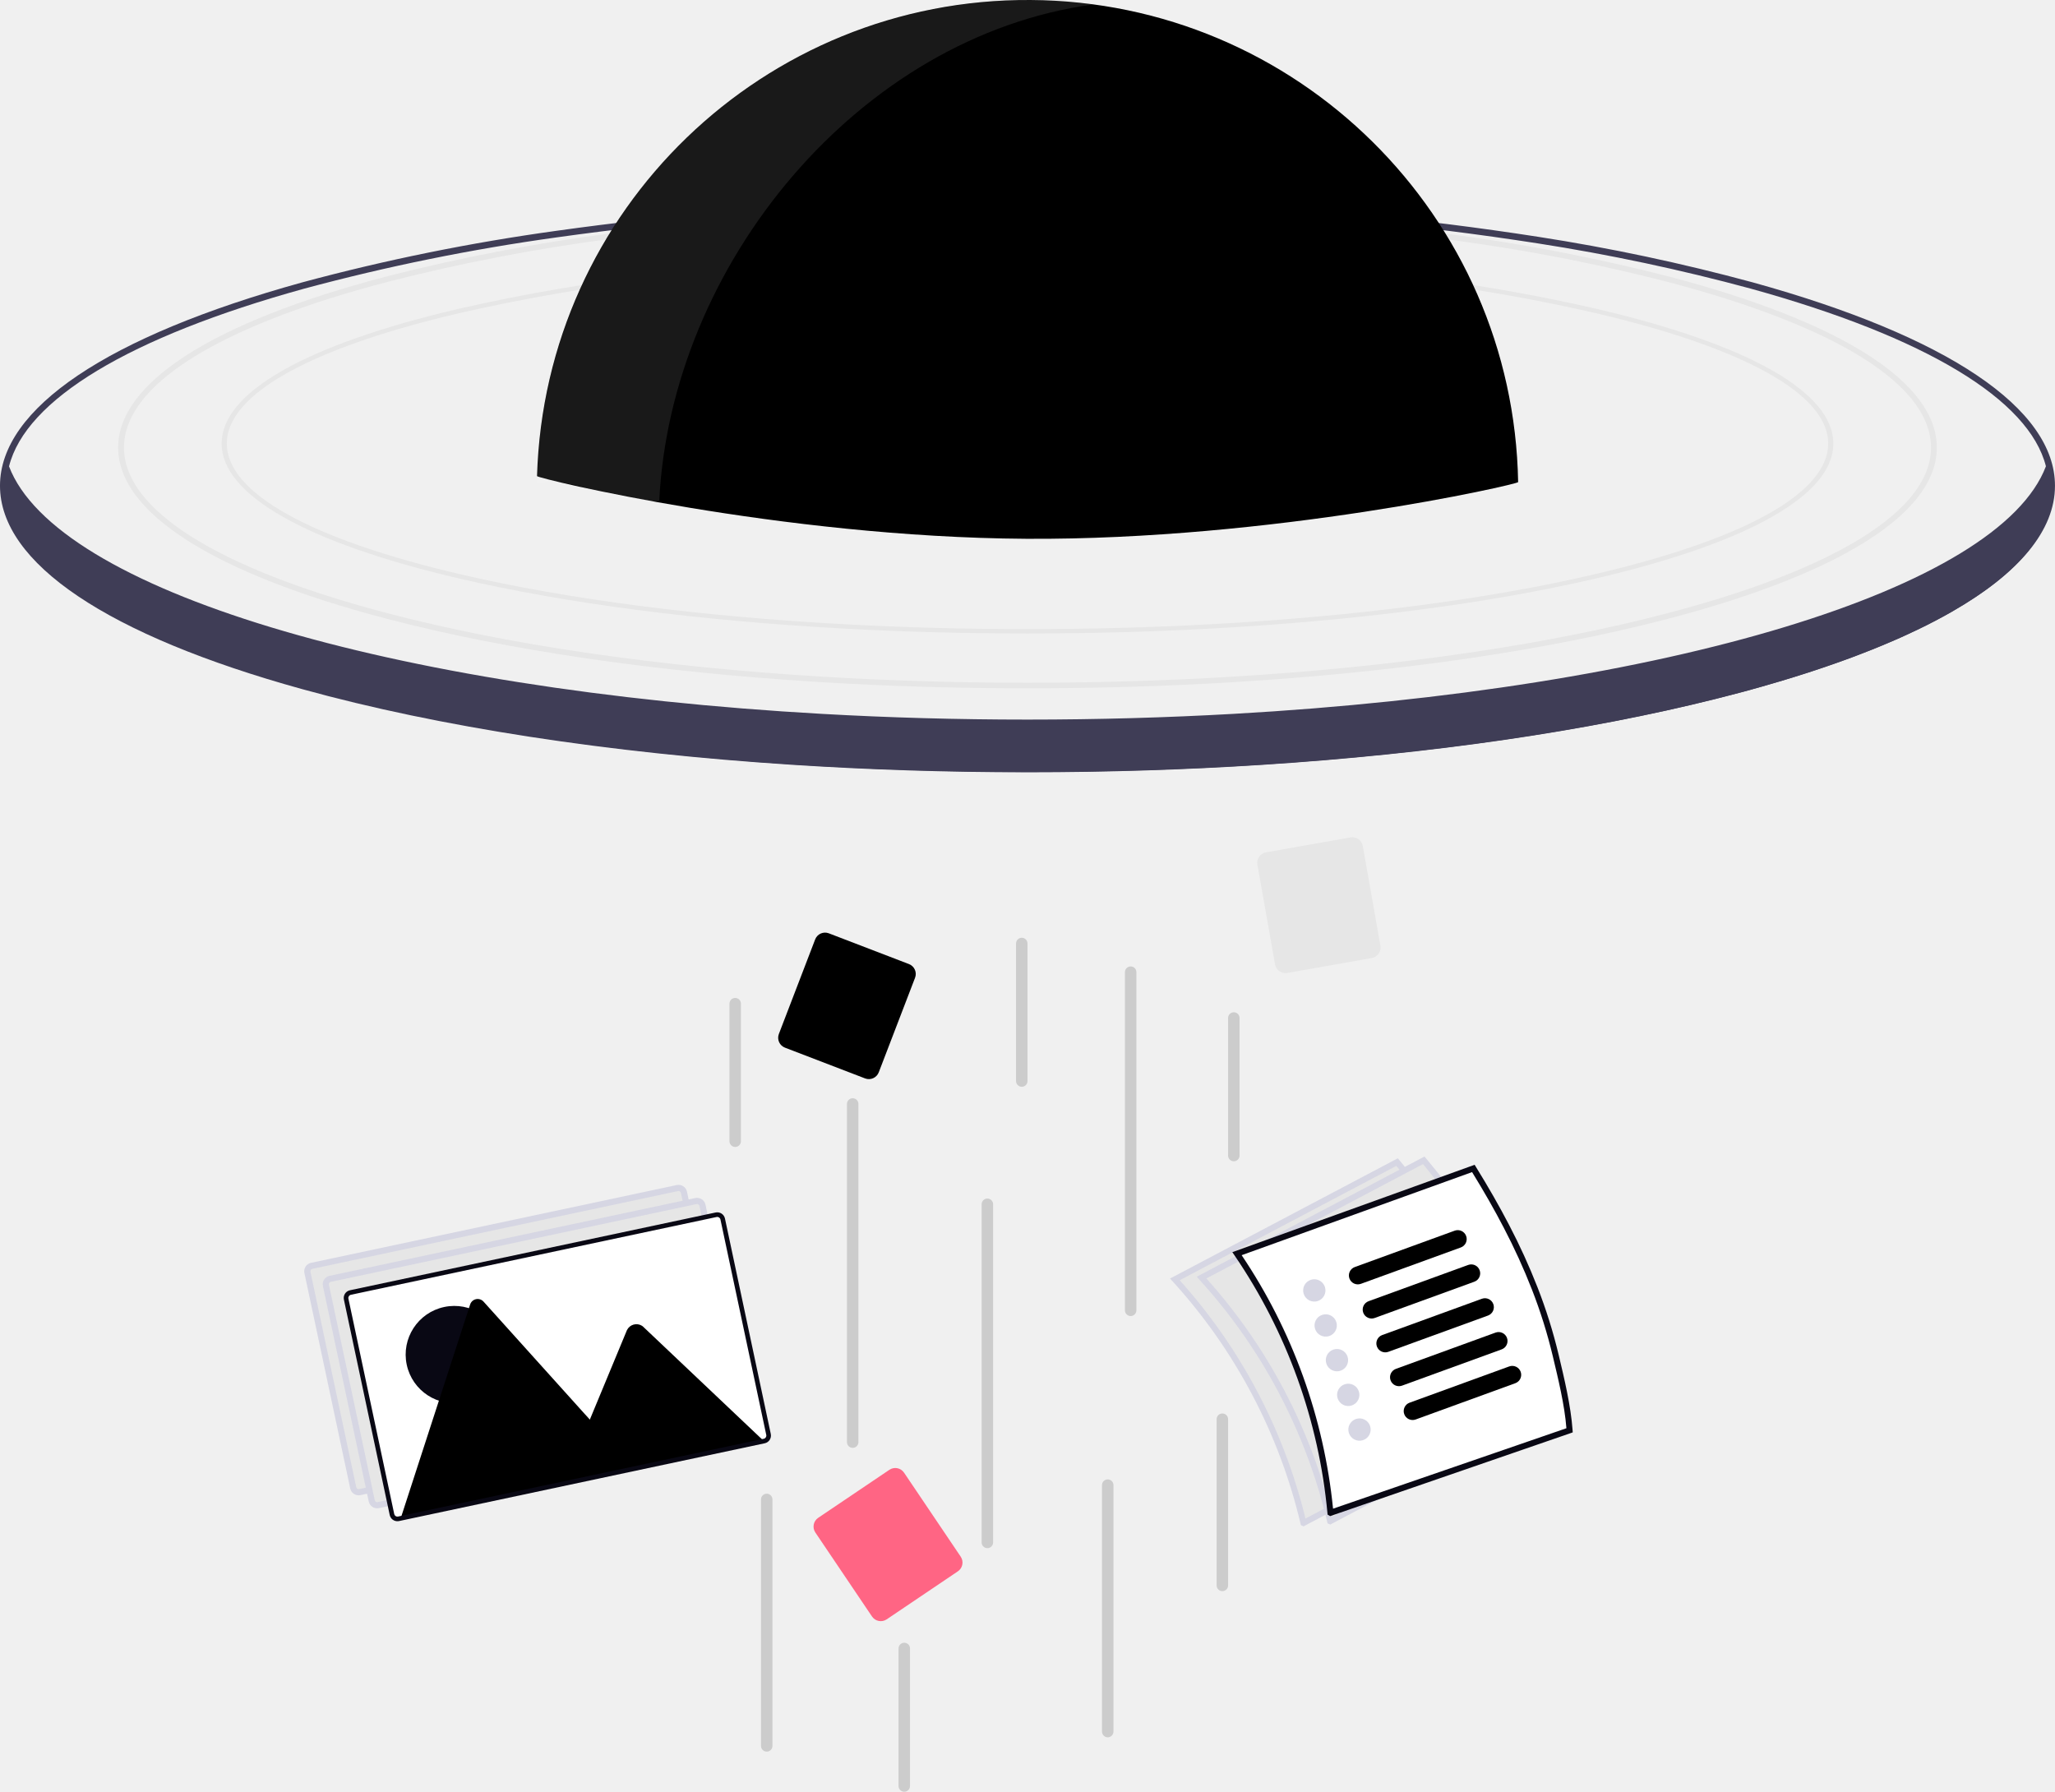
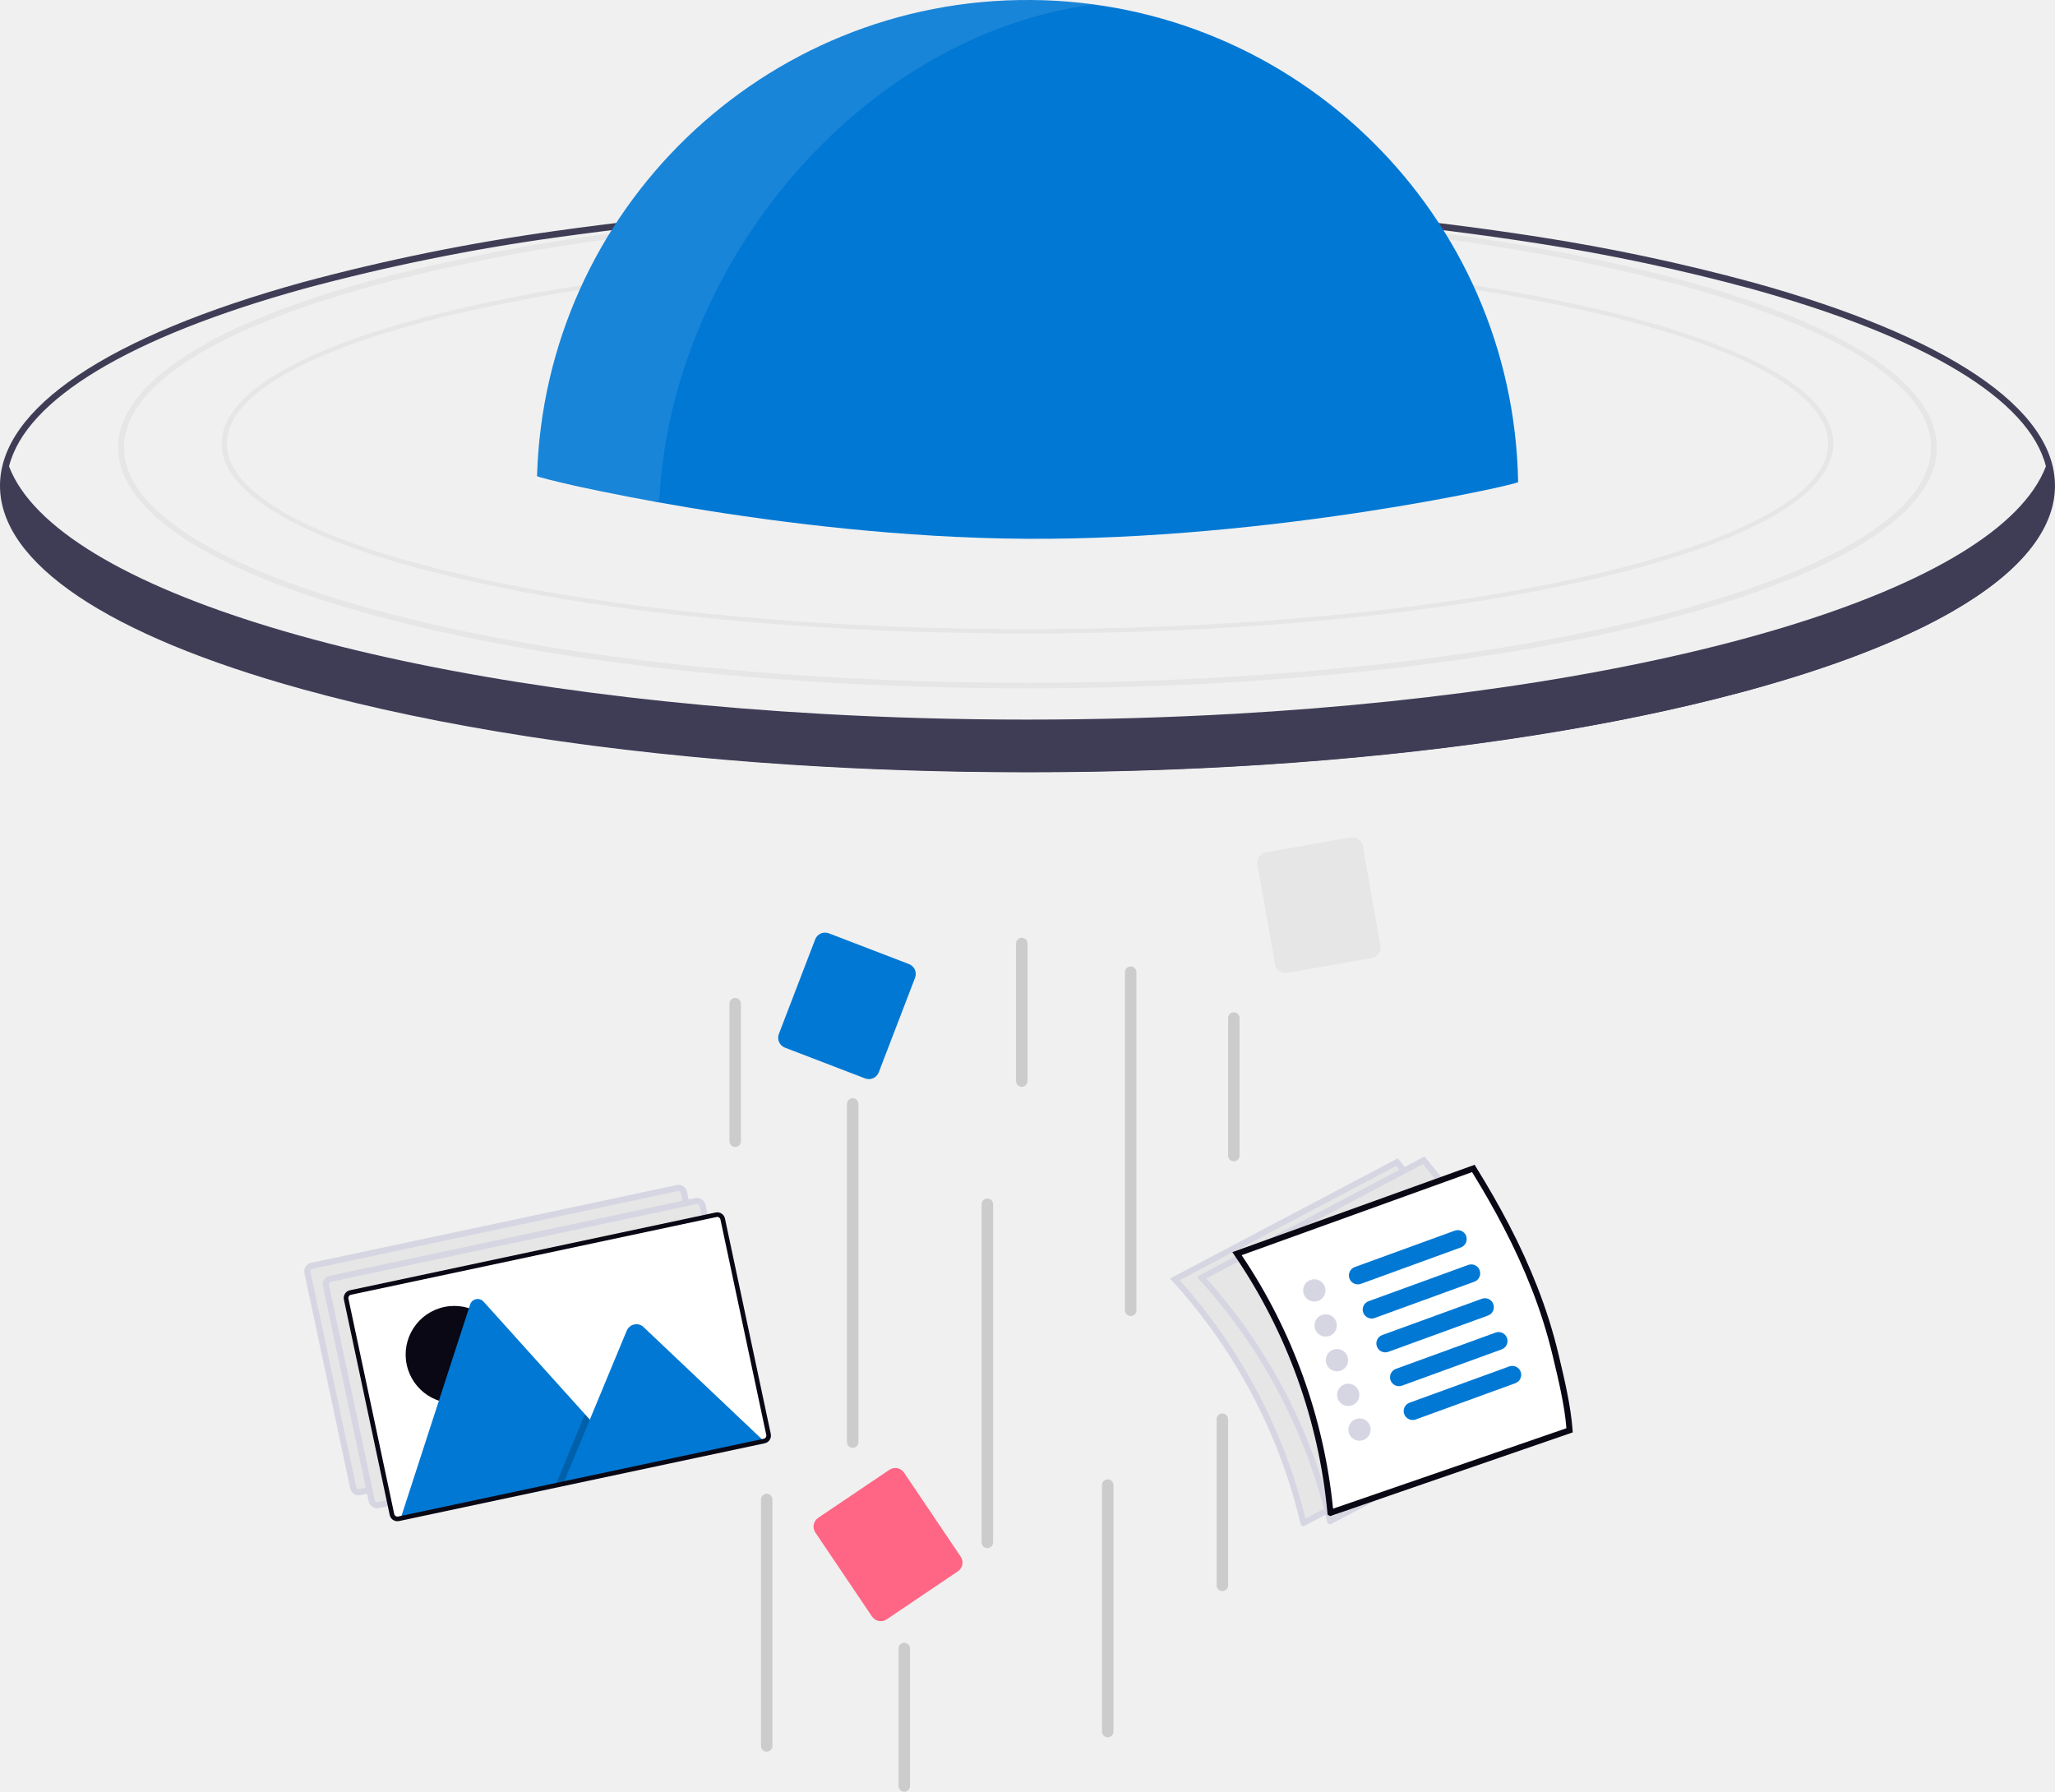
<svg xmlns="http://www.w3.org/2000/svg" viewBox="0 0 1009.318 880">
  <g transform="translate(-638.103 -189)">
    <g transform="translate(638.103 189)">
      <path d="M938.848,244.246q-40.836-9.357-82.712-14.838-68.53-8.974-137.945-11.2c-19.24-.664-38.844-1.008-58.66-1.008-15.705,0-31.283.21-46.646.643q-67.6,1.687-134.673,9.617a921,921,0,0,0-98,16.789C305.1,261.8,263.733,285.317,263.733,310.469s41.368,48.673,116.481,66.223c52.824,12.35,117.953,20.767,188.918,24.626,29.291,1.609,59.572,2.418,90.4,2.418,30.928,0,61.31-.825,90.691-2.434,64.583-3.527,124.333-10.829,174.341-21.441.266-.064.52-.118.786-.171,3.375-.708,6.7-1.448,9.988-2.187,1.18-.279,2.347-.547,3.514-.815a1.412,1.412,0,0,1,.2-.054c1.117-.258,2.221-.526,3.323-.782,2.208-.536,4.389-1.061,6.533-1.609.105-.021.19-.043.28-.064,1.864-.472,3.691-.946,5.505-1.415,1.484-.4,2.956-.782,4.416-1.18q1.6-.434,3.154-.868,1.142-.315,2.246-.631c1-.279,2-.568,2.993-.858.421-.118.841-.236,1.243-.365.946-.268,1.878-.547,2.8-.825,1-.3,2-.611,2.993-.912.825-.247,1.65-.5,2.461-.761.684-.225,1.357-.44,2.043-.654,1.864-.59,3.691-1.2,5.493-1.8.9-.315,1.8-.611,2.688-.922s1.763-.611,2.628-.922q2.131-.756,4.187-1.512c.659-.258,1.332-.5,1.979-.736.5-.193.977-.375,1.472-.568.355-.128.711-.268,1.051-.407,1.281-.493,2.55-1,3.792-1.5q7.156-2.894,13.358-5.918c25.942-12.554,39.631-26.481,39.631-40.954C1055.328,285.318,1013.96,261.8,938.848,244.246Zm-.685,130.388c-52.884,12.361-118.193,20.777-189.351,24.6-28.937,1.555-58.849,2.358-89.283,2.358-30.332,0-60.143-.794-88.991-2.348-71.269-3.817-136.678-12.233-189.64-24.616-73.92-17.282-114.628-40.064-114.628-64.165a22.089,22.089,0,0,1,.939-6.314c6.469-21.742,46.26-42.09,113.689-57.85a920.293,920.293,0,0,1,97.252-16.693q67.377-7.966,135.484-9.648,22.683-.631,45.9-.621c19.549,0,38.882.332,57.885.976q69.706,2.2,138.745,11.257,41.451,5.446,82,14.731c67.412,15.76,107.2,36.1,113.677,57.825a21.821,21.821,0,0,1,.951,6.336c0,24.1-40.709,46.883-114.629,64.165Z" transform="translate(-154.875 -92.607)" fill="#e6e6e6" />
      <path d="M1124.528,258.006a970.7,970.7,0,0,0-105.461-22.386,1525.868,1525.868,0,0,0-175.885-16.9c-24.538-1-49.528-1.52-74.793-1.52-20.024,0-39.888.324-59.475.97A1574.333,1574.333,0,0,0,537.2,232.676a1009.749,1009.749,0,0,0-124.947,25.329c-95.78,26.482-148.522,61.967-148.522,99.913s52.743,73.434,148.522,99.912c67.353,18.633,150.394,31.331,240.876,37.153,37.348,2.427,75.957,3.656,115.261,3.656,39.434,0,78.173-1.246,115.635-3.671,82.346-5.322,158.529-16.336,222.29-32.349.34-.1.663-.178,1-.259,4.3-1.067,8.54-2.184,12.73-3.3,1.5-.421,2.992-.825,4.481-1.229a1.584,1.584,0,0,1,.257-.081c1.425-.388,2.831-.793,4.238-1.181,2.815-.809,5.6-1.6,8.33-2.427.129-.033.243-.065.356-.1,2.377-.712,4.707-1.424,7.02-2.135,1.892-.6,3.769-1.181,5.629-1.779q2.038-.655,4.028-1.31c.97-.324,1.925-.631,2.863-.955,1.277-.421,2.556-.857,3.816-1.294.534-.178,1.068-.355,1.586-.55,1.213-.4,2.394-.825,3.575-1.246,1.277-.453,2.556-.922,3.816-1.375,1.051-.372,2.1-.76,3.138-1.148.874-.34,1.732-.663,2.605-.986,2.377-.889,4.707-1.811,7-2.718,1.148-.469,2.3-.922,3.428-1.391,1.116-.453,2.249-.922,3.349-1.391q2.717-1.141,5.338-2.28c.841-.388,1.7-.76,2.523-1.115.631-.291,1.246-.566,1.877-.857.452-.195.906-.4,1.343-.615,1.633-.744,3.251-1.5,4.836-2.265q9.124-4.367,17.032-8.928c33.078-18.94,50.531-39.952,50.531-61.788C1273.045,319.972,1220.3,284.488,1124.528,258.006Zm-.874,196.719c-67.437,18.65-150.705,31.347-241.426,37.122-36.895,2.346-75.035,3.559-113.839,3.559-38.674,0-76.686-1.2-113.467-3.542-90.871-5.758-174.268-18.456-241.8-37.137-94.251-26.074-146.156-60.445-146.156-96.807a39.015,39.015,0,0,1,1.2-9.527c8.249-32.8,58.989-63.5,144.958-87.279a1008.978,1008.978,0,0,1,124-25.184,1578.705,1578.705,0,0,1,172.747-14.557q28.921-.946,58.521-.938c24.926,0,49.576.5,73.806,1.472A1522.687,1522.687,0,0,1,1019.1,238.888a968.606,968.606,0,0,1,104.554,22.224c85.953,23.777,136.678,54.461,144.942,87.248a38.517,38.517,0,0,1,1.214,9.559C1269.81,394.28,1217.905,428.651,1123.655,454.725Z" transform="translate(-263.734 -119.34)" fill="#3f3d56" />
      <path d="M1271.241,310.43c0,21.61-17.809,42.055-49.609,60.316-5.288,3.041-10.981,6.017-17.032,8.928-1.585.76-3.2,1.52-4.836,2.265-.436.21-.891.421-1.343.615-.631.291-1.246.566-1.877.857-.824.355-1.682.728-2.523,1.116q-2.62,1.141-5.338,2.28c-1.1.469-2.233.938-3.349,1.391-1.131.469-2.28.922-3.428,1.391-2.3.906-4.626,1.827-7,2.718-.874.324-1.732.647-2.605.986-1.035.388-2.086.776-3.137,1.148-1.262.453-2.539.922-3.817,1.375-1.181.421-2.361.841-3.575,1.246-.517.194-1.051.372-1.585.55-1.262.436-2.539.874-3.818,1.294-.938.324-1.893.631-2.863.955q-1.99.655-4.028,1.31c-1.86.6-3.737,1.181-5.629,1.779-2.313.712-4.643,1.424-7.02,2.135-.114.033-.227.065-.356.1-2.734.825-5.516,1.617-8.33,2.427-1.408.388-2.815.793-4.238,1.181a1.568,1.568,0,0,0-.259.081c-1.489.4-2.977.809-4.481,1.229-4.173,1.1-8.427,2.216-12.73,3.3-.34.081-.663.162-1,.259-62.031,15.5-138.133,26.786-222.355,32.237-36.894,2.377-75.359,3.639-114.874,3.639-39.871,0-78.659-1.277-115.845-3.7-221.984-14.476-387.194-69.6-387.194-135.4a40.553,40.553,0,0,1,1.812-11.808c.1.275.194.534.308.808C290.361,360.053,454.165,409.047,666.7,421c32.56,1.844,66.285,2.8,100.8,2.8,34.664,0,68.516-.97,101.206-2.814,212.36-12,376-61.012,399-121.586q.582-1.456,1.019-2.911a40.929,40.929,0,0,1,2.507,13.943Z" transform="translate(-262.853 -70.381)" fill="#3f3d56" />
      <path d="M1025.552,251.487a899.052,899.052,0,0,0-93.334-18.81,1420.328,1420.328,0,0,0-155.663-14.2c-21.716-.841-43.832-1.277-66.193-1.277-17.722,0-35.3.272-52.637.816a1465.862,1465.862,0,0,0-151.969,12.2,935.676,935.676,0,0,0-110.584,21.283c-84.759,22.249-131.441,52.067-131.441,83.952s46.681,61.7,131.441,83.951c59.612,15.657,133.1,26.325,213.18,31.218,33.053,2.039,67.223,3.071,102.009,3.071,34.9,0,69.18-1.051,102.339-3.085,72.881-4.476,140.3-13.731,196.732-27.186.3-.082.588-.149.887-.218,3.808-.9,7.558-1.835,11.266-2.772,1.331-.353,2.647-.693,3.966-1.032a1.446,1.446,0,0,1,.228-.068c1.262-.326,2.505-.665,3.751-.992,2.491-.679,4.953-1.346,7.372-2.039.115-.027.21-.055.315-.082,2.1-.6,4.165-1.2,6.212-1.794,1.675-.5,3.336-.993,4.981-1.5q1.8-.55,3.565-1.1c.859-.272,1.7-.526,2.534-.8,1.131-.353,2.261-.72,3.378-1.087.472-.149.946-.3,1.4-.461,1.073-.34,2.119-.693,3.164-1.051,1.131-.381,2.261-.775,3.378-1.157.932-.315,1.862-.639,2.777-.965.773-.285,1.532-.557,2.306-.83,2.1-.747,4.166-1.522,6.2-2.284,1.017-.394,2.032-.775,3.034-1.169s1.99-.775,2.964-1.169q2.4-.958,4.724-1.917c.744-.326,1.5-.639,2.233-.938.558-.245,1.1-.475,1.661-.72.4-.163.8-.34,1.188-.516,1.446-.626,2.876-1.262,4.28-1.9q8.074-3.669,15.073-7.5c29.274-15.915,44.721-33.57,44.721-51.917C1156.991,303.554,1110.311,273.735,1025.552,251.487Zm-.77,165.293c-59.679,15.665-133.373,26.339-213.666,31.191-32.652,1.97-66.407,2.99-100.749,2.99-34.227,0-67.868-1.006-100.42-2.976-80.422-4.836-154.235-15.508-214-31.2C312.537,394.872,266.6,365.991,266.6,335.438a31.214,31.214,0,0,1,1.06-8.005c7.3-27.563,52.207-53.358,128.291-73.337a934.948,934.948,0,0,1,109.74-21.161A1469.946,1469.946,0,0,1,658.575,220.7q25.6-.795,51.791-.788c22.06,0,43.876.421,65.319,1.236a1417.379,1417.379,0,0,1,156.564,14.27,897.072,897.072,0,0,1,92.533,18.675c76.07,19.976,120.962,45.761,128.277,73.31a30.822,30.822,0,0,1,1.073,8.032C1154.128,365.991,1108.192,394.872,1024.782,416.78Z" transform="translate(-205.71 -115.631)" fill="#e6e6e6" />
-       <path d="M673.025,346.819c-120.495-.736-240.237-29.7-240.194-30.782C436.721,185.21,544.319,81.4,675.2,82.2S912.4,188.116,914.7,318.98C914.713,320.08,793.522,347.559,673.025,346.819Z" transform="translate(-169.066 -82.198)" fill="currentColor" />
+       <path d="M673.025,346.819c-120.495-.736-240.237-29.7-240.194-30.782C436.721,185.21,544.319,81.4,675.2,82.2S912.4,188.116,914.7,318.98C914.713,320.08,793.522,347.559,673.025,346.819Z" transform="translate(-169.066 -82.198)" fill="#0078d4" />
      <g transform="translate(263.681 0)" opacity="0.1">
        <path d="M705.628,82.973A241.078,241.078,0,0,0,432.384,314.644c-.049,1.084-.064,2.168-.081,3.251,20.965-3.008,37.82,11.1,60.109,8.942C498.037,210.791,590.5,98.585,705.629,82.973Z" transform="translate(-432.303 -80.802)" fill="#fff" />
      </g>
    </g>
    <path d="M530.549,625.908a2.815,2.815,0,0,1-2.815-2.815V457.012a2.815,2.815,0,0,1,5.63,0V623.094a2.815,2.815,0,0,1-2.815,2.815Z" transform="translate(526.356 274.195)" fill="#ccc" />
    <path d="M500.549,718.869a2.815,2.815,0,0,1-2.815-2.815V595.012a2.815,2.815,0,1,1,5.63,0V716.054a2.815,2.815,0,0,1-2.815,2.815Z" transform="translate(514.132 330.426)" fill="#ccc" />
    <path d="M577.549,660.908a2.815,2.815,0,0,1-2.815-2.815V492.012a2.815,2.815,0,0,1,5.63,0V658.094a2.815,2.815,0,0,1-2.815,2.815Z" transform="translate(545.508 288.457)" fill="#ccc" />
    <path d="M548.549,717.385a2.815,2.815,0,0,1-2.815-2.815V647.012a2.815,2.815,0,0,1,5.63,0v67.559a2.815,2.815,0,0,1-2.815,2.815Z" transform="translate(533.691 351.615)" fill="#ccc" />
    <path d="M589.549,471.385a2.815,2.815,0,0,1-2.815-2.815V401.012a2.815,2.815,0,0,1,5.63,0v67.559a2.815,2.815,0,0,1-2.815,2.815Z" transform="translate(550.397 251.377)" fill="#ccc" />
    <path d="M489.549,492.385a2.815,2.815,0,0,1-2.815-2.815V422.012a2.815,2.815,0,0,1,5.63,0v67.559a2.815,2.815,0,0,1-2.815,2.815Z" transform="translate(509.65 259.934)" fill="#ccc" />
    <path d="M663.549,497.385a2.815,2.815,0,0,1-2.815-2.815V427.012a2.815,2.815,0,0,1,5.63,0v67.559a2.815,2.815,0,0,1-2.815,2.815Z" transform="translate(580.55 261.971)" fill="#ccc" />
    <path d="M659.549,651.46a2.815,2.815,0,0,1-2.815-2.815V567.012a2.815,2.815,0,0,1,5.63,0v81.633a2.815,2.815,0,0,1-2.815,2.815Z" transform="translate(578.92 319.017)" fill="#ccc" />
    <path d="M619.549,713.869a2.815,2.815,0,0,1-2.815-2.815V590.012a2.815,2.815,0,0,1,5.63,0V711.055a2.815,2.815,0,0,1-2.815,2.815Z" transform="translate(562.621 328.389)" fill="#ccc" />
    <path d="M627.549,579.908a2.815,2.815,0,0,1-2.815-2.815V411.012a2.815,2.815,0,1,1,5.63,0V577.093a2.815,2.815,0,0,1-2.815,2.815Z" transform="translate(565.881 255.451)" fill="#ccc" />
    <g transform="matrix(0.951, -0.309, 0.309, 0.951, 1206.098, 796.402)">
      <path d="M23.1,154.383l121.6-21.063c5.113-49.109-7.135-93.3-23.1-133.32L0,21.063a270.136,270.136,0,0,1,23.1,133.32" transform="translate(2.128 1.66)" fill="#e6e6e6" />
      <path d="M148.176,136.243l-1.1.19L24.78,157.619l-1.086-.96.06-.737A268.657,268.657,0,0,0,.786,23.33L0,21.592,124.655,0l.444,1.112c4.384,11,8.016,21.109,11.1,30.913a309.279,309.279,0,0,1,8.429,32.6,251.394,251.394,0,0,1,4.465,34.351,224.46,224.46,0,0,1-.8,36.158ZM26.847,154.263l118.621-20.547a221.773,221.773,0,0,0,.674-34.571A248.328,248.328,0,0,0,141.73,65.2a306.455,306.455,0,0,0-8.349-32.288c-2.956-9.4-6.421-19.094-10.582-29.593L4.253,23.856a271.62,271.62,0,0,1,22.59,130.411Z" transform="translate(0 0)" fill="#d6d6e3" />
      <path d="M23.1,154.383l121.6-21.063c5.113-49.11-7.135-93.3-23.1-133.32L0,21.063a270.139,270.139,0,0,1,23.1,133.32" transform="translate(14.865 4.875)" fill="#e6e6e6" />
      <path d="M148.176,136.243l-1.1.19L24.78,157.619l-1.086-.959.06-.737A268.657,268.657,0,0,0,.785,23.33L0,21.592,124.655,0l.444,1.113c4.384,11,8.016,21.109,11.1,30.913a309.247,309.247,0,0,1,8.429,32.6,251.406,251.406,0,0,1,4.465,34.351,224.484,224.484,0,0,1-.8,36.158ZM26.847,154.263l118.62-20.547a221.767,221.767,0,0,0,.675-34.571A248.382,248.382,0,0,0,141.73,65.2a306.541,306.541,0,0,0-8.349-32.288c-2.956-9.4-6.421-19.094-10.582-29.593L4.253,23.855a271.619,271.619,0,0,1,22.59,130.411Z" transform="translate(12.734 3.216)" fill="#d6d6e3" />
      <path d="M4.317,139.172l123.346-3.936C139.56,87.318,133.581,41.852,123.345,0L0,3.935A270.139,270.139,0,0,1,4.317,139.172" transform="translate(35.05 16.211)" fill="#fff" />
      <path d="M131.669,139.886l-1.117.036L5.608,142.187l-.941-1.1.162-.722a268.823,268.823,0,0,0,6.41-67.524A268.874,268.874,0,0,0,.536,5.864L0,4.034,126.448,0l.284,1.163c2.811,11.5,5,22.019,6.688,32.157a309.238,309.238,0,0,1,3.81,33.454,251.413,251.413,0,0,1-.359,34.639c-.978,12.035-2.035,25.666-4.933,37.388ZM8.121,139.151l121.215-2.145c2.712-11.22,3.654-24.328,4.589-35.833a248.39,248.39,0,0,0,.359-34.231,306.5,306.5,0,0,0-3.775-33.136c-1.618-9.723-3.7-19.8-6.36-30.777L3.9,6.866A271.837,271.837,0,0,1,14.191,72.748a271.844,271.844,0,0,1-6.069,66.4" transform="translate(33.097 14.695)" fill="#090814" />
-       <rect width="61.013" height="8.772" rx="4.386" transform="translate(83.652 44.425) rotate(-2)" fill="currentColor" />
+       <rect width="61.013" height="8.772" rx="4.386" transform="translate(83.652 44.425) rotate(-2)" fill="#0078d4" />
      <circle cx="5.483" cy="5.483" r="5.483" transform="translate(60.104 43.565)" fill="#d6d6e3" />
-       <rect width="60.859" height="8.772" rx="4.386" transform="translate(84.914 62.474) rotate(-2)" fill="currentColor" />
+       <rect width="60.859" height="8.772" rx="4.386" transform="translate(84.914 62.474) rotate(-2)" fill="#0078d4" />
      <circle cx="5.483" cy="5.483" r="5.483" transform="translate(60.104 61.658)" fill="#d6d6e3" />
-       <rect width="60.859" height="8.772" rx="4.386" transform="translate(86.164 80.352) rotate(-2)" fill="currentColor" />
+       <rect width="60.859" height="8.772" rx="4.386" transform="translate(86.164 80.352) rotate(-2)" fill="#0078d4" />
      <circle cx="5.483" cy="5.483" r="5.483" transform="translate(60.104 79.578)" fill="#d6d6e3" />
-       <rect width="60.859" height="8.772" rx="4.386" transform="translate(87.414 98.229) rotate(-2)" fill="currentColor" />
+       <rect width="60.859" height="8.772" rx="4.386" transform="translate(87.414 98.229) rotate(-2)" fill="#0078d4" />
      <circle cx="5.483" cy="5.483" r="5.483" transform="translate(60.104 97.5)" fill="#d6d6e3" />
-       <rect width="60.859" height="8.772" rx="4.386" transform="translate(88.665 116.106) rotate(-2)" fill="currentColor" />
+       <rect width="60.859" height="8.772" rx="4.386" transform="translate(88.665 116.106) rotate(-2)" fill="#0078d4" />
      <circle cx="5.483" cy="5.483" r="5.483" transform="translate(60.104 115.421)" fill="#d6d6e3" />
    </g>
    <g transform="matrix(0.978, -0.208, 0.208, 0.978, 786.733, 810.104)">
      <path d="M189.1,2.724V110.912a2.723,2.723,0,0,1-2.722,2.724H2.724a2.3,2.3,0,0,1-.39-.03A2.721,2.721,0,0,1,0,110.912V2.724A2.723,2.723,0,0,1,2.722,0H186.38A2.723,2.723,0,0,1,189.1,2.722Z" transform="translate(1.513 1.513)" fill="#e6e6e6" />
      <path d="M4.234,0H187.893a4.241,4.241,0,0,1,4.235,4.234v108.19a4.24,4.24,0,0,1-4.234,4.237H4.219a3.817,3.817,0,0,1-.6-.048A4.234,4.234,0,0,1,0,112.424V4.237A4.24,4.24,0,0,1,4.234,0Zm183.66,113.635a1.212,1.212,0,0,0,1.209-1.211V4.237a1.212,1.212,0,0,0-1.21-1.211v0H4.235A1.212,1.212,0,0,0,3.025,4.236V112.424a1.215,1.215,0,0,0,1.036,1.2l.03,0a.788.788,0,0,0,.127.01H187.894Z" transform="translate(0 0)" fill="#d6d6e3" />
      <path d="M189.1,2.724V110.912a2.723,2.723,0,0,1-2.722,2.724H2.724a2.3,2.3,0,0,1-.39-.03A2.721,2.721,0,0,1,0,110.912V2.724A2.723,2.723,0,0,1,2.722,0H186.38A2.723,2.723,0,0,1,189.1,2.722Z" transform="translate(9.076 9.651)" fill="#e6e6e6" />
      <path d="M4.234,0H187.893a4.241,4.241,0,0,1,4.235,4.234v108.19a4.24,4.24,0,0,1-4.234,4.237H4.219a3.817,3.817,0,0,1-.6-.048A4.234,4.234,0,0,1,0,112.424V4.237A4.24,4.24,0,0,1,4.234,0Zm183.66,113.635a1.212,1.212,0,0,0,1.209-1.211V4.237a1.212,1.212,0,0,0-1.21-1.211v0H4.235A1.212,1.212,0,0,0,3.025,4.236V112.424a1.215,1.215,0,0,0,1.036,1.2l.03,0a.788.788,0,0,0,.127.01H187.894Z" transform="translate(7.564 8.139)" fill="#d6d6e3" />
      <g transform="translate(16.262 17.16)">
        <path d="M189.1,2.724V110.912a2.723,2.723,0,0,1-2.722,2.724H2.724a2.3,2.3,0,0,1-.39-.03A2.721,2.721,0,0,1,0,110.912V2.724A2.723,2.723,0,0,1,2.722,0H186.38A2.723,2.723,0,0,1,189.1,2.722Z" transform="translate(1.135 1.135)" fill="#fff" />
        <circle cx="23.896" cy="23.896" r="23.896" transform="translate(23.534 17.669)" fill="#090814" />
-         <path d="M117.665,98.04H.438A2.393,2.393,0,0,1,0,98.005L55.443,1.97a3.882,3.882,0,0,1,6.757,0L99.41,66.417l1.783,3.084Z" transform="translate(4.7 17.163)" fill="currentColor" />
+         <path d="M117.665,98.04H.438A2.393,2.393,0,0,1,0,98.005L55.443,1.97a3.882,3.882,0,0,1,6.757,0L99.41,66.417l1.783,3.084Z" transform="translate(4.7 17.163)" fill="#0078d4" />
        <path d="M40.024,31.623H0L19.648,3.084l1.414-2.056L21.769,0l1.782,3.084Z" transform="translate(82.341 83.581)" opacity="0.2" style="isolation:isolate" />
-         <path d="M101.391,69.737H0L19.648,41.2l1.414-2.056L46.664,1.95a5.18,5.18,0,0,1,7.69-.46,4.622,4.622,0,0,1,.369.46Z" transform="translate(86.245 45.467)" fill="currentColor" />
+         <path d="M101.391,69.737H0L19.648,41.2l1.414-2.056L46.664,1.95a5.18,5.18,0,0,1,7.69-.46,4.622,4.622,0,0,1,.369.46Z" transform="translate(86.245 45.467)" fill="#0078d4" />
        <path d="M3.856,0H187.515a3.862,3.862,0,0,1,3.857,3.856v108.19a3.862,3.862,0,0,1-3.856,3.858H3.841a3.442,3.442,0,0,1-.545-.044A3.856,3.856,0,0,1,0,112.046V3.858A3.862,3.862,0,0,1,3.856,0Zm183.66,113.635a1.59,1.59,0,0,0,1.587-1.589V3.858a1.59,1.59,0,0,0-1.588-1.589v0H3.857A1.59,1.59,0,0,0,2.269,3.858V112.046a1.6,1.6,0,0,0,1.361,1.57l.022,0a1.163,1.163,0,0,0,.189.015H187.516Z" transform="translate(0 0)" fill="#090814" />
      </g>
    </g>
-     <path d="M47.362,60.149H5.191A5.2,5.2,0,0,1,0,54.958V5.191A5.2,5.2,0,0,1,5.191,0H47.362a5.2,5.2,0,0,1,5.191,5.191V54.956a5.2,5.2,0,0,1-5.191,5.193Z" transform="translate(1040.337 645.528) rotate(21)" fill="currentColor" />
+     <path d="M47.362,60.149H5.191A5.2,5.2,0,0,1,0,54.958V5.191A5.2,5.2,0,0,1,5.191,0H47.362a5.2,5.2,0,0,1,5.191,5.191V54.956a5.2,5.2,0,0,1-5.191,5.193Z" transform="translate(1040.337 645.528) rotate(21)" fill="#0078d4" />
    <path d="M47.362,60.149H5.191A5.2,5.2,0,0,1,0,54.958V5.191A5.2,5.2,0,0,1,5.191,0H47.362a5.2,5.2,0,0,1,5.191,5.191V54.956a5.2,5.2,0,0,1-5.191,5.193Z" transform="translate(1035.658 937.368) rotate(-34)" fill="#ff6584" />
    <path d="M47.362,60.149H5.191A5.2,5.2,0,0,1,0,54.958V5.191A5.2,5.2,0,0,1,5.191,0H47.362a5.2,5.2,0,0,1,5.191,5.191V54.956A5.2,5.2,0,0,1,47.362,60.149Z" transform="matrix(0.985, -0.174, 0.174, 0.985, 1254.772, 608.52)" fill="#e6e6e6" />
  </g>
</svg>
